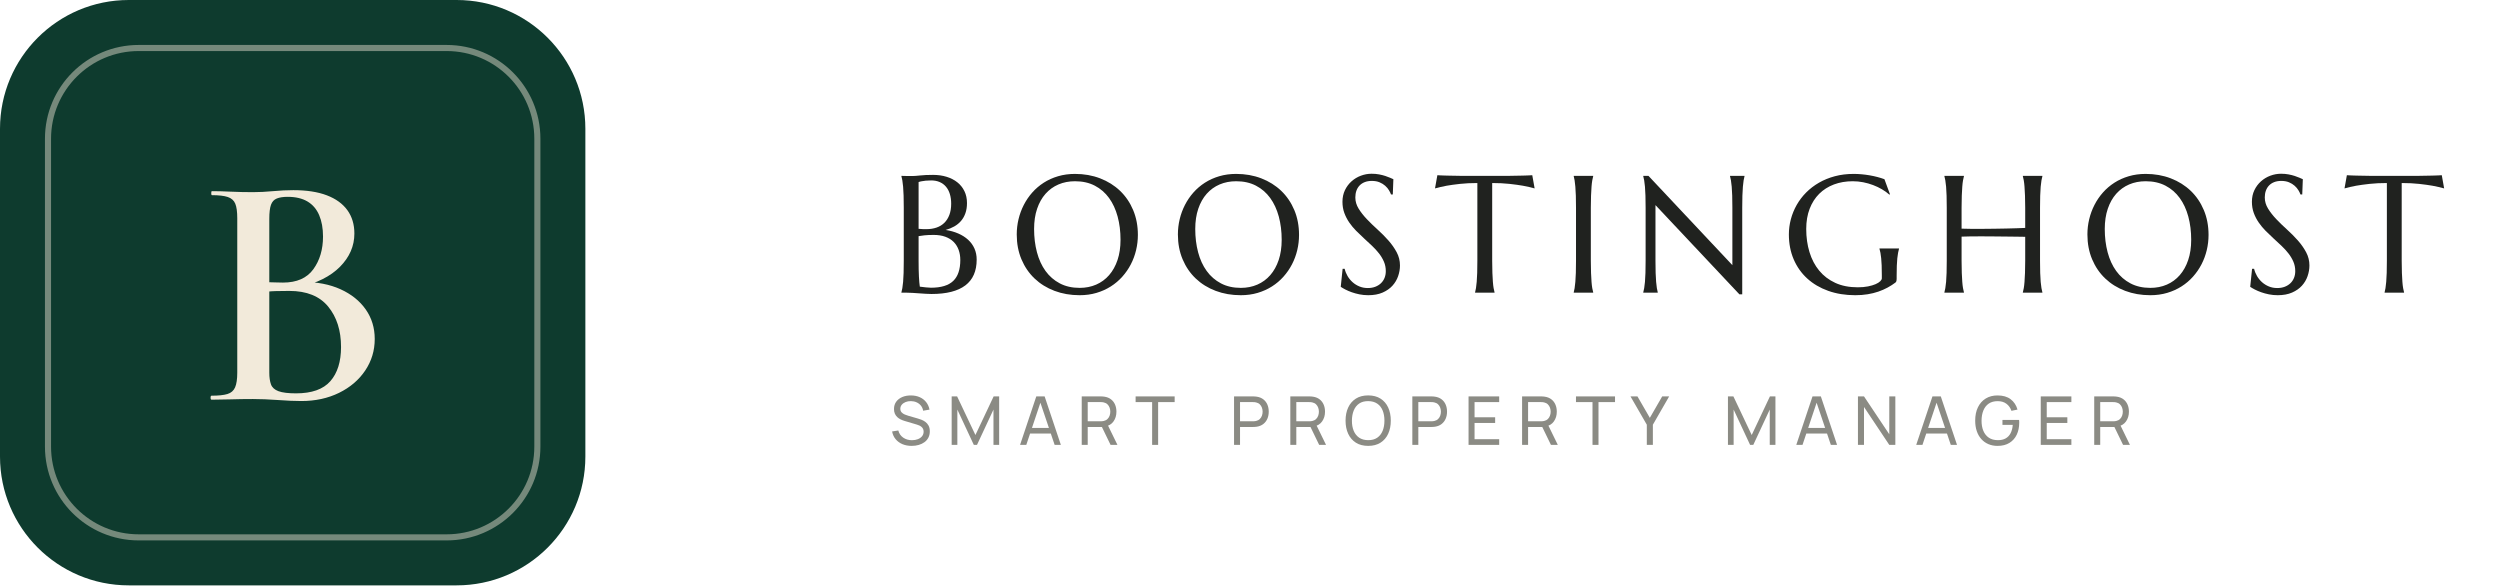
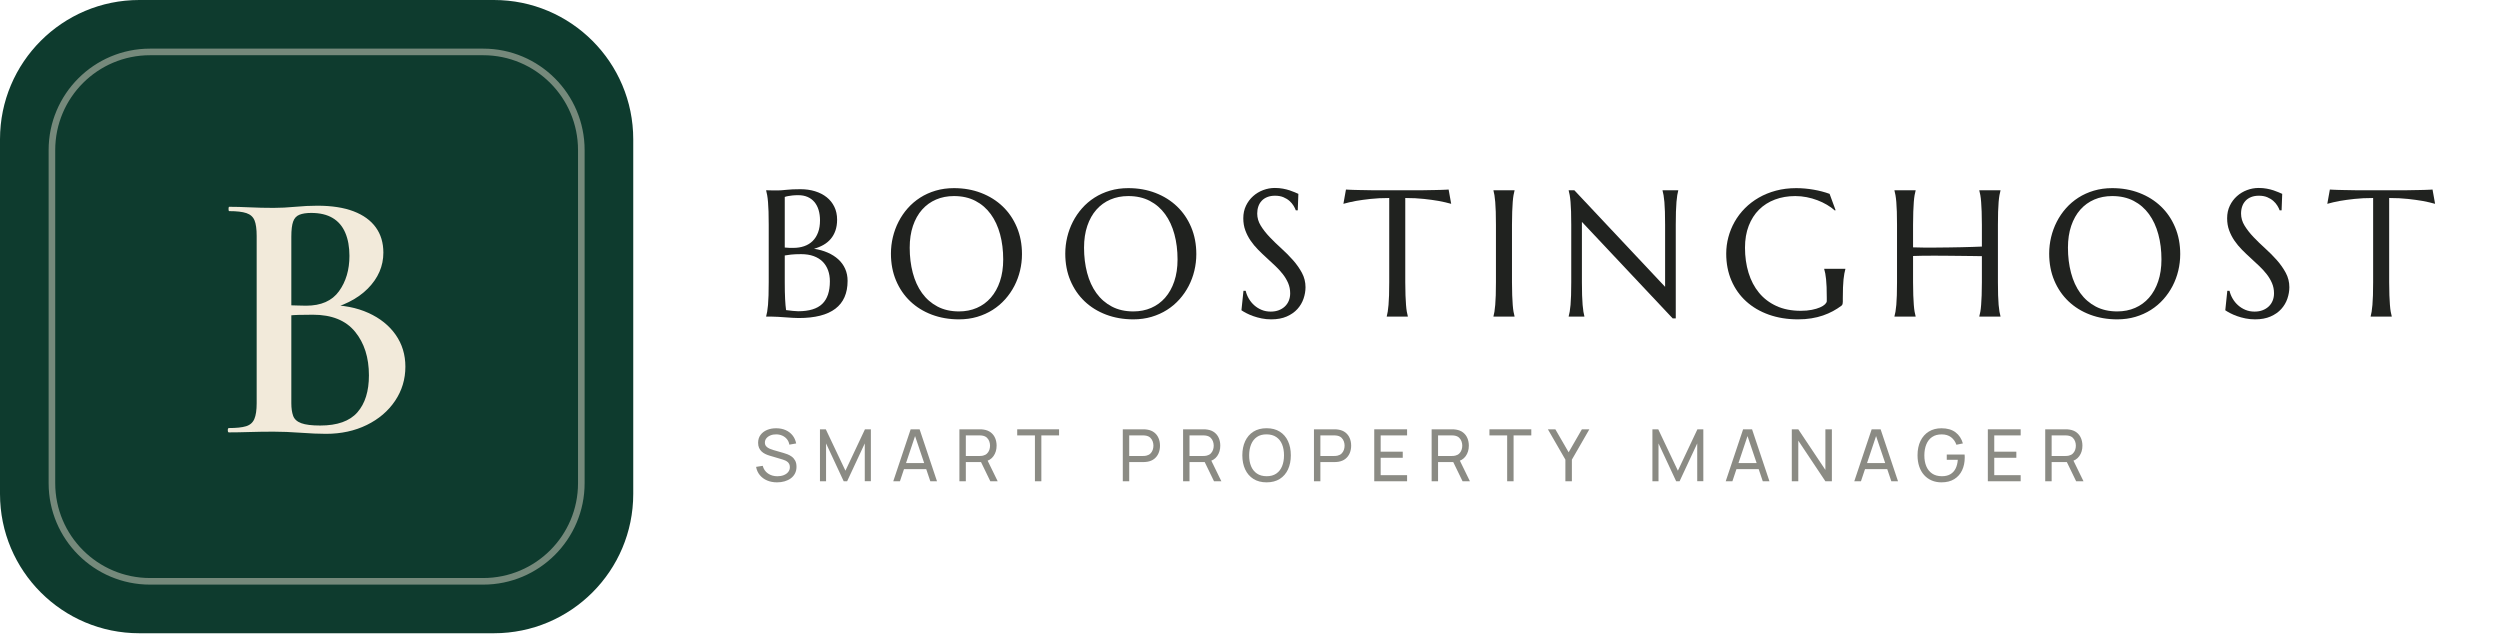
- <svg xmlns="http://www.w3.org/2000/svg" viewBox="0 0 410 96" width="410" height="96">
+ <svg xmlns="http://www.w3.org/2000/svg" viewBox="0 0 379 96" width="379" height="96">
  <rect width="96" height="96" rx="21.12" fill="#0E3B2E" />
  <rect x="7.872" y="7.872" width="80.256" height="80.256" rx="14.88" fill="none" stroke="rgba(242,234,218,0.45)" stroke-width="1.00" />
  <path fill="#F2EADA" transform="translate(32.40 65.55) scale(0.05472 -0.05472)" d="M304 337 315 353Q380 353 428.5 331.0Q477 309 504.0 270.5Q531 232 531 182Q531 130 502.5 87.5Q474 45 424.0 20.5Q374 -4 311 -4Q282 -4 241.0 -1.0Q200 2 166 2Q131 2 99.0 1.0Q67 0 42 0Q39 0 39.0 6.0Q39 12 42 12Q73 12 89.5 17.0Q106 22 112.5 37.0Q119 52 119 81V544Q119 573 113.0 587.5Q107 602 90.5 607.5Q74 613 43 613Q41 613 41.0 619.0Q41 625 43 625Q68 625 99.5 623.5Q131 622 166 622Q194 622 226.0 625.0Q258 628 287 628Q347 628 387.5 612.5Q428 597 449.0 568.0Q470 539 470 498Q470 442 427.0 398.5Q384 355 304 337ZM270 608Q250 608 237.5 603.0Q225 598 220.0 584.0Q215 570 215 542V346L179 353Q212 352 233.0 351.5Q254 351 256 351Q318 351 347.0 391.0Q376 431 376 489Q376 526 364.5 553.0Q353 580 329.5 594.0Q306 608 270 608ZM295 19Q366 19 398.0 55.5Q430 92 430 158Q430 232 391.5 279.0Q353 326 275 326Q260 326 235.0 325.5Q210 325 183 320L215 332V81Q215 60 220.0 46.0Q225 32 242.5 25.5Q260 19 295 19Z" />
  <g fill="#20221F">
-     <path transform="translate(145.92 48.00) scale(0.01336 -0.01336)" d="M172 1042Q172 1127 170.0 1190.5Q168 1254 164.0 1300.5Q160 1347 154.5 1378.0Q149 1409 143 1430V1434Q163 1433 185 1433Q204 1432 227.5 1432.0Q251 1432 276 1432Q312 1432 373.5 1439.0Q435 1446 532 1446Q622 1446 698.0 1422.5Q774 1399 829.5 1355.0Q885 1311 916.5 1246.5Q948 1182 948 1100Q948 1031 929.0 976.5Q910 922 875.5 881.5Q841 841 792.5 813.5Q744 786 686 770Q771 757 841.0 726.5Q911 696 961.5 650.0Q1012 604 1039.5 542.5Q1067 481 1067 406Q1067 195 928.0 89.5Q789 -16 512 -16Q482 -16 442.0 -13.5Q402 -11 360.5 -8.0Q319 -5 279.0 -2.5Q239 0 209 0H143V4Q149 25 154.5 56.0Q160 87 164.0 133.0Q168 179 170.0 242.5Q172 306 172 391ZM539 709Q471 709 425.0 704.0Q379 699 354 694V391Q354 274 358.0 198.0Q362 122 369 74Q407 69 445.0 65.0Q483 61 506 61Q693 61 779.5 144.5Q866 228 866 401Q866 469 845.5 525.5Q825 582 784.5 623.0Q744 664 682.5 686.5Q621 709 539 709ZM354 784Q382 781 404.0 780.5Q426 780 451 780Q519 780 575.0 799.5Q631 819 670.5 858.0Q710 897 732.0 955.5Q754 1014 754 1092Q754 1157 738.0 1210.0Q722 1263 690.5 1300.5Q659 1338 613.0 1358.0Q567 1378 508 1378Q470 1378 441.5 1375.0Q413 1372 393 1368Q370 1364 354 1358Z" />
-     <path transform="translate(165.65 48.00) scale(0.01336 -0.01336)" d="M797 1458Q964 1458 1105.5 1403.5Q1247 1349 1350.0 1250.5Q1453 1152 1511.0 1014.0Q1569 876 1569 709Q1569 614 1547.0 522.0Q1525 430 1482.5 348.0Q1440 266 1378.0 196.5Q1316 127 1236.5 76.5Q1157 26 1061.0 -2.5Q965 -31 854 -31Q687 -31 545.5 22.5Q404 76 301.0 174.0Q198 272 140.0 409.5Q82 547 82 715Q82 810 104.0 902.0Q126 994 168.5 1077.0Q211 1160 272.5 1229.5Q334 1299 413.5 1350.0Q493 1401 589.5 1429.5Q686 1458 797 1458ZM854 59Q965 59 1057.0 99.0Q1149 139 1215.5 215.0Q1282 291 1319.0 400.5Q1356 510 1356 649Q1356 803 1320.5 934.5Q1285 1066 1215.0 1162.5Q1145 1259 1040.5 1313.5Q936 1368 797 1368Q686 1368 594.0 1328.5Q502 1289 435.5 1214.0Q369 1139 332.0 1030.0Q295 921 295 782Q295 629 330.0 496.5Q365 364 435.0 267.0Q505 170 610.0 114.5Q715 59 854 59Z" />
-     <path transform="translate(192.08 48.00) scale(0.01336 -0.01336)" d="M797 1458Q964 1458 1105.5 1403.5Q1247 1349 1350.0 1250.5Q1453 1152 1511.0 1014.0Q1569 876 1569 709Q1569 614 1547.0 522.0Q1525 430 1482.5 348.0Q1440 266 1378.0 196.5Q1316 127 1236.5 76.5Q1157 26 1061.0 -2.5Q965 -31 854 -31Q687 -31 545.5 22.5Q404 76 301.0 174.0Q198 272 140.0 409.5Q82 547 82 715Q82 810 104.0 902.0Q126 994 168.5 1077.0Q211 1160 272.5 1229.5Q334 1299 413.5 1350.0Q493 1401 589.5 1429.5Q686 1458 797 1458ZM854 59Q965 59 1057.0 99.0Q1149 139 1215.5 215.0Q1282 291 1319.0 400.5Q1356 510 1356 649Q1356 803 1320.5 934.5Q1285 1066 1215.0 1162.5Q1145 1259 1040.5 1313.5Q936 1368 797 1368Q686 1368 594.0 1328.5Q502 1289 435.5 1214.0Q369 1139 332.0 1030.0Q295 921 295 782Q295 629 330.0 496.5Q365 364 435.0 267.0Q505 170 610.0 114.5Q715 59 854 59Z" />
-     <path transform="translate(218.52 48.00) scale(0.01336 -0.01336)" d="M741 1206H719Q711 1229 693.5 1258.0Q676 1287 647.5 1312.5Q619 1338 578.5 1355.0Q538 1372 483 1372Q434 1372 396.0 1357.0Q358 1342 332.5 1315.0Q307 1288 294.0 1251.0Q281 1214 281 1169Q281 1097 321.5 1031.5Q362 966 423.0 902.0Q484 838 555.0 774.0Q626 710 687.0 641.0Q748 572 788.5 496.5Q829 421 829 334Q829 269 806.5 203.5Q784 138 737.0 86.0Q690 34 616.0 1.5Q542 -31 440 -31Q383 -31 331.5 -20.5Q280 -10 236.5 5.5Q193 21 158.5 39.0Q124 57 102 72L125 293H150Q161 246 186.0 203.5Q211 161 247.5 128.5Q284 96 331.0 76.5Q378 57 434 57Q485 57 525.5 72.5Q566 88 595.0 115.5Q624 143 639.5 181.0Q655 219 655 264Q655 327 632.0 380.5Q609 434 571.5 482.0Q534 530 486.5 575.0Q439 620 389.0 665.5Q339 711 291.5 759.0Q244 807 206.5 861.5Q169 916 146.0 978.5Q123 1041 123 1116Q123 1195 153.5 1258.5Q184 1322 234.5 1367.0Q285 1412 349.0 1436.0Q413 1460 481 1460Q531 1460 573.0 1452.0Q615 1444 648.5 1433.0Q682 1422 707.0 1411.0Q732 1400 748 1393Z" />
-     <path transform="translate(235.34 48.00) scale(0.01336 -0.01336)" d="M520 1346Q402 1346 307.0 1335.5Q212 1325 143 1313Q63 1298 0 1280L29 1442Q41 1441 65.0 1440.0Q89 1439 118.5 1438.0Q148 1437 180.5 1436.5Q213 1436 242.0 1435.5Q271 1435 293.5 1434.5Q316 1434 326 1434H897Q907 1434 929.5 1434.5Q952 1435 981.0 1435.5Q1010 1436 1042.5 1436.5Q1075 1437 1104.5 1438.0Q1134 1439 1158.0 1440.0Q1182 1441 1194 1442L1223 1280Q1159 1298 1079 1313Q1010 1325 915.0 1335.5Q820 1346 702 1346V391Q702 306 704.5 242.5Q707 179 710.5 133.0Q714 87 719.5 56.0Q725 25 731 4V0H492V4Q498 25 503.0 56.0Q508 87 512.0 133.0Q516 179 518.0 242.5Q520 306 520 391Z" />
-     <path transform="translate(256.06 48.00) scale(0.01336 -0.01336)" d="M152 4Q158 25 163.0 56.0Q168 87 172.0 133.0Q176 179 178.0 242.5Q180 306 180 391V1042Q180 1127 178.0 1190.5Q176 1254 172.0 1300.5Q168 1347 163.0 1378.0Q158 1409 152 1430V1434H391V1430Q385 1409 379.5 1378.0Q374 1347 370.5 1300.5Q367 1254 364.5 1190.5Q362 1127 362 1042V391Q362 306 364.5 242.5Q367 179 370.5 133.0Q374 87 379.5 56.0Q385 25 391 4V0H152Z" />
-     <path transform="translate(267.69 48.00) scale(0.01336 -0.01336)" d="M199 1434 1229 338V1042Q1229 1127 1227.0 1190.5Q1225 1254 1221.0 1300.5Q1217 1347 1211.5 1378.0Q1206 1409 1200 1430V1434H1378V1430Q1372 1409 1367.0 1378.0Q1362 1347 1358.0 1300.5Q1354 1254 1352.0 1190.5Q1350 1127 1350 1042V-20H1315L285 1075V391Q285 306 287.0 242.5Q289 179 293.0 133.0Q297 87 302.0 56.0Q307 25 313 4V0H135V4Q141 25 146.5 56.0Q152 87 156.0 133.0Q160 179 162.0 242.5Q164 306 164 391V1042Q164 1127 162.0 1190.5Q160 1254 156.0 1300.5Q152 1347 146.5 1378.0Q141 1409 135 1430V1434Z" />
-     <path transform="translate(292.28 48.00) scale(0.01336 -0.01336)" d="M1405 168Q1405 157 1402.5 145.0Q1400 133 1391 125Q1346 91 1293.5 62.5Q1241 34 1180.0 13.0Q1119 -8 1048.5 -19.5Q978 -31 897 -31Q715 -31 565.0 22.5Q415 76 307.5 174.0Q200 272 141.0 409.5Q82 547 82 715Q82 810 106.5 902.0Q131 994 178.0 1077.0Q225 1160 294.0 1229.5Q363 1299 451.5 1350.0Q540 1401 646.5 1429.5Q753 1458 877 1458Q925 1458 975.0 1453.5Q1025 1449 1074.0 1440.5Q1123 1432 1168.5 1420.0Q1214 1408 1255 1393L1323 1208L1315 1204Q1276 1239 1225.0 1269.0Q1174 1299 1116.0 1321.0Q1058 1343 994.5 1355.5Q931 1368 866 1368Q740 1368 635.0 1328.5Q530 1289 454.5 1214.0Q379 1139 337.0 1030.0Q295 921 295 782Q295 629 335.0 498.0Q375 367 454.0 271.0Q533 175 651.5 120.5Q770 66 928 66Q998 66 1053.0 77.0Q1108 88 1146.0 104.5Q1184 121 1203.5 140.5Q1223 160 1223 176V215Q1223 285 1221.0 336.0Q1219 387 1215.0 424.5Q1211 462 1206.0 489.0Q1201 516 1194 539V543H1434V539Q1428 518 1422.5 489.5Q1417 461 1413.0 422.0Q1409 383 1407.0 330.5Q1405 278 1405 209Z" />
-     <path transform="translate(316.97 48.00) scale(0.01336 -0.01336)" d="M1135 686Q1095 687 1035.0 687.5Q975 688 904.5 689.0Q834 690 757.5 690.5Q681 691 608.0 691.5Q535 692 469.0 691.0Q403 690 354 688V391Q354 306 356.5 242.5Q359 179 362.5 133.0Q366 87 371.5 56.0Q377 25 383 4V0H143V4Q149 25 154.5 56.0Q160 87 164.0 133.0Q168 179 170.0 242.5Q172 306 172 391V1042Q172 1127 170.0 1190.5Q168 1254 164.0 1300.5Q160 1347 154.5 1378.0Q149 1409 143 1430V1434H383V1430Q377 1409 371.5 1378.0Q366 1347 362.5 1300.5Q359 1254 356.5 1190.5Q354 1127 354 1042V786Q406 784 472.0 783.5Q538 783 610.0 783.5Q682 784 756.5 785.0Q831 786 900.5 787.5Q970 789 1030.5 791.0Q1091 793 1135 795V1042Q1135 1127 1132.5 1190.5Q1130 1254 1126.5 1300.5Q1123 1347 1117.5 1378.0Q1112 1409 1106 1430V1434H1346V1430Q1340 1409 1334.5 1378.0Q1329 1347 1325.0 1300.5Q1321 1254 1319.0 1190.5Q1317 1127 1317 1042V391Q1317 306 1319.0 242.5Q1321 179 1325.0 133.0Q1329 87 1334.5 56.0Q1340 25 1346 4V0H1106V4Q1112 25 1117.5 56.0Q1123 87 1126.5 133.0Q1130 179 1132.5 242.5Q1135 306 1135 391Z" />
-     <path transform="translate(341.24 48.00) scale(0.01336 -0.01336)" d="M797 1458Q964 1458 1105.5 1403.5Q1247 1349 1350.0 1250.5Q1453 1152 1511.0 1014.0Q1569 876 1569 709Q1569 614 1547.0 522.0Q1525 430 1482.5 348.0Q1440 266 1378.0 196.5Q1316 127 1236.5 76.5Q1157 26 1061.0 -2.5Q965 -31 854 -31Q687 -31 545.5 22.5Q404 76 301.0 174.0Q198 272 140.0 409.5Q82 547 82 715Q82 810 104.0 902.0Q126 994 168.5 1077.0Q211 1160 272.5 1229.5Q334 1299 413.5 1350.0Q493 1401 589.5 1429.5Q686 1458 797 1458ZM854 59Q965 59 1057.0 99.0Q1149 139 1215.5 215.0Q1282 291 1319.0 400.5Q1356 510 1356 649Q1356 803 1320.5 934.5Q1285 1066 1215.0 1162.5Q1145 1259 1040.5 1313.5Q936 1368 797 1368Q686 1368 594.0 1328.5Q502 1289 435.5 1214.0Q369 1139 332.0 1030.0Q295 921 295 782Q295 629 330.0 496.5Q365 364 435.0 267.0Q505 170 610.0 114.5Q715 59 854 59Z" />
-     <path transform="translate(367.67 48.00) scale(0.01336 -0.01336)" d="M741 1206H719Q711 1229 693.5 1258.0Q676 1287 647.5 1312.5Q619 1338 578.5 1355.0Q538 1372 483 1372Q434 1372 396.0 1357.0Q358 1342 332.5 1315.0Q307 1288 294.0 1251.0Q281 1214 281 1169Q281 1097 321.5 1031.5Q362 966 423.0 902.0Q484 838 555.0 774.0Q626 710 687.0 641.0Q748 572 788.5 496.5Q829 421 829 334Q829 269 806.5 203.5Q784 138 737.0 86.0Q690 34 616.0 1.5Q542 -31 440 -31Q383 -31 331.5 -20.5Q280 -10 236.5 5.5Q193 21 158.5 39.0Q124 57 102 72L125 293H150Q161 246 186.0 203.5Q211 161 247.5 128.5Q284 96 331.0 76.5Q378 57 434 57Q485 57 525.5 72.5Q566 88 595.0 115.5Q624 143 639.5 181.0Q655 219 655 264Q655 327 632.0 380.5Q609 434 571.5 482.0Q534 530 486.5 575.0Q439 620 389.0 665.5Q339 711 291.5 759.0Q244 807 206.5 861.5Q169 916 146.0 978.5Q123 1041 123 1116Q123 1195 153.5 1258.5Q184 1322 234.5 1367.0Q285 1412 349.0 1436.0Q413 1460 481 1460Q531 1460 573.0 1452.0Q615 1444 648.5 1433.0Q682 1422 707.0 1411.0Q732 1400 748 1393Z" />
-     <path transform="translate(384.50 48.00) scale(0.01336 -0.01336)" d="M520 1346Q402 1346 307.0 1335.5Q212 1325 143 1313Q63 1298 0 1280L29 1442Q41 1441 65.0 1440.0Q89 1439 118.5 1438.0Q148 1437 180.5 1436.5Q213 1436 242.0 1435.5Q271 1435 293.5 1434.5Q316 1434 326 1434H897Q907 1434 929.5 1434.5Q952 1435 981.0 1435.5Q1010 1436 1042.5 1436.5Q1075 1437 1104.5 1438.0Q1134 1439 1158.0 1440.0Q1182 1441 1194 1442L1223 1280Q1159 1298 1079 1313Q1010 1325 915.0 1335.5Q820 1346 702 1346V391Q702 306 704.5 242.5Q707 179 710.5 133.0Q714 87 719.5 56.0Q725 25 731 4V0H492V4Q498 25 503.0 56.0Q508 87 512.0 133.0Q516 179 518.0 242.5Q520 306 520 391Z" />
+     <path transform="translate(114.24 48.00) scale(0.01336 -0.01336)" d="M172 1042Q172 1127 170.0 1190.5Q168 1254 164.0 1300.5Q160 1347 154.5 1378.0Q149 1409 143 1430V1434Q163 1433 185 1433Q204 1432 227.5 1432.0Q251 1432 276 1432Q312 1432 373.5 1439.0Q435 1446 532 1446Q622 1446 698.0 1422.5Q774 1399 829.5 1355.0Q885 1311 916.5 1246.5Q948 1182 948 1100Q948 1031 929.0 976.5Q910 922 875.5 881.5Q841 841 792.5 813.5Q744 786 686 770Q771 757 841.0 726.5Q911 696 961.5 650.0Q1012 604 1039.5 542.5Q1067 481 1067 406Q1067 195 928.0 89.5Q789 -16 512 -16Q482 -16 442.0 -13.5Q402 -11 360.5 -8.0Q319 -5 279.0 -2.5Q239 0 209 0H143V4Q149 25 154.5 56.0Q160 87 164.0 133.0Q168 179 170.0 242.5Q172 306 172 391ZM539 709Q471 709 425.0 704.0Q379 699 354 694V391Q354 274 358.0 198.0Q362 122 369 74Q407 69 445.0 65.0Q483 61 506 61Q693 61 779.5 144.5Q866 228 866 401Q866 469 845.5 525.5Q825 582 784.5 623.0Q744 664 682.5 686.5Q621 709 539 709ZM354 784Q382 781 404.0 780.5Q426 780 451 780Q519 780 575.0 799.5Q631 819 670.5 858.0Q710 897 732.0 955.5Q754 1014 754 1092Q754 1157 738.0 1210.0Q722 1263 690.5 1300.5Q659 1338 613.0 1358.0Q567 1378 508 1378Q470 1378 441.5 1375.0Q413 1372 393 1368Q370 1364 354 1358Z" />
+     <path transform="translate(133.97 48.00) scale(0.01336 -0.01336)" d="M797 1458Q964 1458 1105.5 1403.5Q1247 1349 1350.0 1250.5Q1453 1152 1511.0 1014.0Q1569 876 1569 709Q1569 614 1547.0 522.0Q1525 430 1482.5 348.0Q1440 266 1378.0 196.5Q1316 127 1236.5 76.5Q1157 26 1061.0 -2.5Q965 -31 854 -31Q687 -31 545.5 22.5Q404 76 301.0 174.0Q198 272 140.0 409.5Q82 547 82 715Q82 810 104.0 902.0Q126 994 168.5 1077.0Q211 1160 272.5 1229.5Q334 1299 413.5 1350.0Q493 1401 589.5 1429.5Q686 1458 797 1458ZM854 59Q965 59 1057.0 99.0Q1149 139 1215.5 215.0Q1282 291 1319.0 400.5Q1356 510 1356 649Q1356 803 1320.5 934.5Q1285 1066 1215.0 1162.5Q1145 1259 1040.5 1313.5Q936 1368 797 1368Q686 1368 594.0 1328.5Q502 1289 435.5 1214.0Q369 1139 332.0 1030.0Q295 921 295 782Q295 629 330.0 496.5Q365 364 435.0 267.0Q505 170 610.0 114.5Q715 59 854 59Z" />
+     <path transform="translate(160.40 48.00) scale(0.01336 -0.01336)" d="M797 1458Q964 1458 1105.5 1403.5Q1247 1349 1350.0 1250.5Q1453 1152 1511.0 1014.0Q1569 876 1569 709Q1569 614 1547.0 522.0Q1525 430 1482.5 348.0Q1440 266 1378.0 196.5Q1316 127 1236.5 76.5Q1157 26 1061.0 -2.5Q965 -31 854 -31Q687 -31 545.5 22.5Q404 76 301.0 174.0Q198 272 140.0 409.5Q82 547 82 715Q82 810 104.0 902.0Q126 994 168.5 1077.0Q211 1160 272.5 1229.5Q334 1299 413.5 1350.0Q493 1401 589.5 1429.5Q686 1458 797 1458ZM854 59Q965 59 1057.0 99.0Q1149 139 1215.5 215.0Q1282 291 1319.0 400.5Q1356 510 1356 649Q1356 803 1320.5 934.5Q1285 1066 1215.0 1162.5Q1145 1259 1040.5 1313.5Q936 1368 797 1368Q686 1368 594.0 1328.5Q502 1289 435.5 1214.0Q369 1139 332.0 1030.0Q295 921 295 782Q295 629 330.0 496.5Q365 364 435.0 267.0Q505 170 610.0 114.5Q715 59 854 59Z" />
+     <path transform="translate(186.84 48.00) scale(0.01336 -0.01336)" d="M741 1206H719Q711 1229 693.5 1258.0Q676 1287 647.5 1312.5Q619 1338 578.5 1355.0Q538 1372 483 1372Q434 1372 396.0 1357.0Q358 1342 332.5 1315.0Q307 1288 294.0 1251.0Q281 1214 281 1169Q281 1097 321.5 1031.5Q362 966 423.0 902.0Q484 838 555.0 774.0Q626 710 687.0 641.0Q748 572 788.5 496.5Q829 421 829 334Q829 269 806.5 203.5Q784 138 737.0 86.0Q690 34 616.0 1.5Q542 -31 440 -31Q383 -31 331.5 -20.5Q280 -10 236.5 5.5Q193 21 158.5 39.0Q124 57 102 72L125 293H150Q161 246 186.0 203.5Q211 161 247.5 128.5Q284 96 331.0 76.5Q378 57 434 57Q485 57 525.5 72.5Q566 88 595.0 115.5Q624 143 639.5 181.0Q655 219 655 264Q655 327 632.0 380.5Q609 434 571.5 482.0Q534 530 486.5 575.0Q439 620 389.0 665.5Q339 711 291.5 759.0Q244 807 206.5 861.5Q169 916 146.0 978.5Q123 1041 123 1116Q123 1195 153.5 1258.5Q184 1322 234.5 1367.0Q285 1412 349.0 1436.0Q413 1460 481 1460Q531 1460 573.0 1452.0Q615 1444 648.5 1433.0Q682 1422 707.0 1411.0Q732 1400 748 1393Z" />
+     <path transform="translate(203.66 48.00) scale(0.01336 -0.01336)" d="M520 1346Q402 1346 307.0 1335.5Q212 1325 143 1313Q63 1298 0 1280L29 1442Q41 1441 65.0 1440.0Q89 1439 118.5 1438.0Q148 1437 180.5 1436.5Q213 1436 242.0 1435.5Q271 1435 293.5 1434.5Q316 1434 326 1434H897Q907 1434 929.5 1434.5Q952 1435 981.0 1435.5Q1010 1436 1042.5 1436.5Q1075 1437 1104.5 1438.0Q1134 1439 1158.0 1440.0Q1182 1441 1194 1442L1223 1280Q1159 1298 1079 1313Q1010 1325 915.0 1335.5Q820 1346 702 1346V391Q702 306 704.5 242.5Q707 179 710.5 133.0Q714 87 719.5 56.0Q725 25 731 4V0H492V4Q498 25 503.0 56.0Q508 87 512.0 133.0Q516 179 518.0 242.5Q520 306 520 391Z" />
+     <path transform="translate(224.38 48.00) scale(0.01336 -0.01336)" d="M152 4Q158 25 163.0 56.0Q168 87 172.0 133.0Q176 179 178.0 242.5Q180 306 180 391V1042Q180 1127 178.0 1190.5Q176 1254 172.0 1300.5Q168 1347 163.0 1378.0Q158 1409 152 1430V1434H391V1430Q385 1409 379.5 1378.0Q374 1347 370.5 1300.5Q367 1254 364.5 1190.5Q362 1127 362 1042V391Q362 306 364.5 242.5Q367 179 370.5 133.0Q374 87 379.5 56.0Q385 25 391 4V0H152Z" />
+     <path transform="translate(236.01 48.00) scale(0.01336 -0.01336)" d="M199 1434 1229 338V1042Q1229 1127 1227.0 1190.5Q1225 1254 1221.0 1300.5Q1217 1347 1211.5 1378.0Q1206 1409 1200 1430V1434H1378V1430Q1372 1409 1367.0 1378.0Q1362 1347 1358.0 1300.5Q1354 1254 1352.0 1190.5Q1350 1127 1350 1042V-20H1315L285 1075V391Q285 306 287.0 242.5Q289 179 293.0 133.0Q297 87 302.0 56.0Q307 25 313 4V0H135V4Q141 25 146.5 56.0Q152 87 156.0 133.0Q160 179 162.0 242.5Q164 306 164 391V1042Q164 1127 162.0 1190.5Q160 1254 156.0 1300.5Q152 1347 146.5 1378.0Q141 1409 135 1430V1434Z" />
+     <path transform="translate(260.60 48.00) scale(0.01336 -0.01336)" d="M1405 168Q1405 157 1402.5 145.0Q1400 133 1391 125Q1346 91 1293.5 62.5Q1241 34 1180.0 13.0Q1119 -8 1048.5 -19.5Q978 -31 897 -31Q715 -31 565.0 22.5Q415 76 307.5 174.0Q200 272 141.0 409.5Q82 547 82 715Q82 810 106.5 902.0Q131 994 178.0 1077.0Q225 1160 294.0 1229.5Q363 1299 451.5 1350.0Q540 1401 646.5 1429.5Q753 1458 877 1458Q925 1458 975.0 1453.5Q1025 1449 1074.0 1440.5Q1123 1432 1168.5 1420.0Q1214 1408 1255 1393L1323 1208L1315 1204Q1276 1239 1225.0 1269.0Q1174 1299 1116.0 1321.0Q1058 1343 994.5 1355.5Q931 1368 866 1368Q740 1368 635.0 1328.5Q530 1289 454.5 1214.0Q379 1139 337.0 1030.0Q295 921 295 782Q295 629 335.0 498.0Q375 367 454.0 271.0Q533 175 651.5 120.5Q770 66 928 66Q998 66 1053.0 77.0Q1108 88 1146.0 104.5Q1184 121 1203.5 140.5Q1223 160 1223 176V215Q1223 285 1221.0 336.0Q1219 387 1215.0 424.5Q1211 462 1206.0 489.0Q1201 516 1194 539V543H1434V539Q1428 518 1422.5 489.5Q1417 461 1413.0 422.0Q1409 383 1407.0 330.5Q1405 278 1405 209Z" />
+     <path transform="translate(285.29 48.00) scale(0.01336 -0.01336)" d="M1135 686Q1095 687 1035.0 687.5Q975 688 904.5 689.0Q834 690 757.5 690.5Q681 691 608.0 691.5Q535 692 469.0 691.0Q403 690 354 688V391Q354 306 356.5 242.5Q359 179 362.5 133.0Q366 87 371.5 56.0Q377 25 383 4V0H143V4Q149 25 154.5 56.0Q160 87 164.0 133.0Q168 179 170.0 242.5Q172 306 172 391V1042Q172 1127 170.0 1190.5Q168 1254 164.0 1300.5Q160 1347 154.5 1378.0Q149 1409 143 1430V1434H383V1430Q377 1409 371.5 1378.0Q366 1347 362.5 1300.5Q359 1254 356.5 1190.5Q354 1127 354 1042V786Q406 784 472.0 783.5Q538 783 610.0 783.5Q682 784 756.5 785.0Q831 786 900.5 787.5Q970 789 1030.5 791.0Q1091 793 1135 795V1042Q1135 1127 1132.5 1190.5Q1130 1254 1126.5 1300.5Q1123 1347 1117.5 1378.0Q1112 1409 1106 1430V1434H1346V1430Q1340 1409 1334.5 1378.0Q1329 1347 1325.0 1300.5Q1321 1254 1319.0 1190.5Q1317 1127 1317 1042V391Q1317 306 1319.0 242.5Q1321 179 1325.0 133.0Q1329 87 1334.5 56.0Q1340 25 1346 4V0H1106V4Q1112 25 1117.5 56.0Q1123 87 1126.5 133.0Q1130 179 1132.5 242.5Q1135 306 1135 391Z" />
+     <path transform="translate(309.56 48.00) scale(0.01336 -0.01336)" d="M797 1458Q964 1458 1105.5 1403.5Q1247 1349 1350.0 1250.5Q1453 1152 1511.0 1014.0Q1569 876 1569 709Q1569 614 1547.0 522.0Q1525 430 1482.5 348.0Q1440 266 1378.0 196.5Q1316 127 1236.5 76.5Q1157 26 1061.0 -2.5Q965 -31 854 -31Q687 -31 545.5 22.5Q404 76 301.0 174.0Q198 272 140.0 409.5Q82 547 82 715Q82 810 104.0 902.0Q126 994 168.5 1077.0Q211 1160 272.5 1229.5Q334 1299 413.5 1350.0Q493 1401 589.5 1429.5Q686 1458 797 1458ZM854 59Q965 59 1057.0 99.0Q1149 139 1215.5 215.0Q1282 291 1319.0 400.5Q1356 510 1356 649Q1356 803 1320.5 934.5Q1285 1066 1215.0 1162.5Q1145 1259 1040.5 1313.5Q936 1368 797 1368Q686 1368 594.0 1328.5Q502 1289 435.5 1214.0Q369 1139 332.0 1030.0Q295 921 295 782Q295 629 330.0 496.5Q365 364 435.0 267.0Q505 170 610.0 114.5Q715 59 854 59Z" />
+     <path transform="translate(335.99 48.00) scale(0.01336 -0.01336)" d="M741 1206H719Q711 1229 693.5 1258.0Q676 1287 647.5 1312.5Q619 1338 578.5 1355.0Q538 1372 483 1372Q434 1372 396.0 1357.0Q358 1342 332.5 1315.0Q307 1288 294.0 1251.0Q281 1214 281 1169Q281 1097 321.5 1031.5Q362 966 423.0 902.0Q484 838 555.0 774.0Q626 710 687.0 641.0Q748 572 788.5 496.5Q829 421 829 334Q829 269 806.5 203.5Q784 138 737.0 86.0Q690 34 616.0 1.5Q542 -31 440 -31Q383 -31 331.5 -20.5Q280 -10 236.5 5.5Q193 21 158.5 39.0Q124 57 102 72L125 293H150Q161 246 186.0 203.5Q211 161 247.5 128.5Q284 96 331.0 76.5Q378 57 434 57Q485 57 525.5 72.5Q566 88 595.0 115.5Q624 143 639.5 181.0Q655 219 655 264Q655 327 632.0 380.5Q609 434 571.5 482.0Q534 530 486.5 575.0Q439 620 389.0 665.5Q339 711 291.5 759.0Q244 807 206.5 861.5Q169 916 146.0 978.5Q123 1041 123 1116Q123 1195 153.5 1258.5Q184 1322 234.5 1367.0Q285 1412 349.0 1436.0Q413 1460 481 1460Q531 1460 573.0 1452.0Q615 1444 648.5 1433.0Q682 1422 707.0 1411.0Q732 1400 748 1393Z" />
+     <path transform="translate(352.82 48.00) scale(0.01336 -0.01336)" d="M520 1346Q402 1346 307.0 1335.5Q212 1325 143 1313Q63 1298 0 1280L29 1442Q41 1441 65.0 1440.0Q89 1439 118.5 1438.0Q148 1437 180.5 1436.5Q213 1436 242.0 1435.5Q271 1435 293.5 1434.5Q316 1434 326 1434H897Q907 1434 929.5 1434.5Q952 1435 981.0 1435.5Q1010 1436 1042.5 1436.5Q1075 1437 1104.5 1438.0Q1134 1439 1158.0 1440.0Q1182 1441 1194 1442L1223 1280Q1159 1298 1079 1313Q1010 1325 915.0 1335.5Q820 1346 702 1346V391Q702 306 704.5 242.5Q707 179 710.5 133.0Q714 87 719.5 56.0Q725 25 731 4V0H492V4Q498 25 503.0 56.0Q508 87 512.0 133.0Q516 179 518.0 242.5Q520 306 520 391Z" />
  </g>
  <g fill="#8B8B84">
-     <path transform="translate(145.92 72.96) scale(0.00552 -0.00552)" d="M651 -30Q498 -30 375.5 22.0Q253 74 173.5 170.5Q94 267 70 399L254 428Q289 292 399.5 215.5Q510 139 660 139Q757 139 835.5 169.5Q914 200 960.0 257.0Q1006 314 1006 392Q1006 440 989.5 474.5Q973 509 944.5 533.5Q916 558 880.0 575.0Q844 592 805 603L438 712Q378 730 322.0 757.5Q266 785 222.0 826.5Q178 868 152.0 926.5Q126 985 126 1065Q126 1193 192.5 1283.5Q259 1374 373.0 1422.0Q487 1470 630 1469Q775 1468 889.5 1417.5Q1004 1367 1079.5 1273.0Q1155 1179 1181 1048L992 1015Q977 1103 925.5 1166.5Q874 1230 797.0 1264.5Q720 1299 628 1300Q540 1301 469.0 1272.0Q398 1243 356.0 1191.5Q314 1140 314 1073Q314 1007 352.0 966.5Q390 926 445.5 902.5Q501 879 554 864L828 785Q875 772 936.5 749.0Q998 726 1056.0 684.5Q1114 643 1152.0 574.5Q1190 506 1190 402Q1190 298 1148.5 217.0Q1107 136 1033.0 81.5Q959 27 861.0 -1.5Q763 -30 651 -30Z" />
-     <path transform="translate(155.30 72.96) scale(0.00552 -0.00552)" d="M140 0V1440H302L846 293L1387 1440H1551V1H1382V1049L893 0H798L309 1049V0Z" />
-     <path transform="translate(167.07 72.96) scale(0.00552 -0.00552)" d="M40 0 522 1440H770L1252 0H1067L616 1336H672L225 0ZM272 337V504H1020V337Z" />
-     <path transform="translate(176.63 72.96) scale(0.00552 -0.00552)" d="M140 0V1440H709Q730 1440 759.0 1438.5Q788 1437 815 1432Q932 1414 1011.5 1352.0Q1091 1290 1131.0 1195.5Q1171 1101 1171 986Q1171 819 1084.0 696.5Q997 574 829 543L761 532H318V0ZM997 0 713 586 889 640 1201 0ZM318 701H703Q722 701 746.5 703.0Q771 705 793 710Q862 726 905.5 768.5Q949 811 969.0 868.5Q989 926 989 986Q989 1046 969.0 1103.5Q949 1161 905.5 1204.0Q862 1247 793 1262Q771 1268 746.5 1269.5Q722 1271 703 1271H318Z" />
-     <path transform="translate(186.13 72.96) scale(0.00552 -0.00552)" d="M511 0V1271H20V1440H1180V1271H689V0Z" />
-     <path transform="translate(201.61 72.96) scale(0.00552 -0.00552)" d="M140 0V1440H709Q730 1440 759.0 1438.5Q788 1437 815 1432Q932 1414 1011.5 1352.0Q1091 1290 1131.0 1195.5Q1171 1101 1171 986Q1171 872 1130.5 777.5Q1090 683 1010.5 620.5Q931 558 815 540Q788 536 759.0 534.0Q730 532 709 532H318V0ZM318 701H703Q722 701 746.5 703.0Q771 705 793 710Q862 726 905.5 768.5Q949 811 969.0 868.5Q989 926 989 986Q989 1046 969.0 1103.5Q949 1161 905.5 1204.0Q862 1247 793 1262Q771 1268 746.5 1269.5Q722 1271 703 1271H318Z" />
-     <path transform="translate(210.84 72.96) scale(0.00552 -0.00552)" d="M140 0V1440H709Q730 1440 759.0 1438.5Q788 1437 815 1432Q932 1414 1011.5 1352.0Q1091 1290 1131.0 1195.5Q1171 1101 1171 986Q1171 819 1084.0 696.5Q997 574 829 543L761 532H318V0ZM997 0 713 586 889 640 1201 0ZM318 701H703Q722 701 746.5 703.0Q771 705 793 710Q862 726 905.5 768.5Q949 811 969.0 868.5Q989 926 989 986Q989 1046 969.0 1103.5Q949 1161 905.5 1204.0Q862 1247 793 1262Q771 1268 746.5 1269.5Q722 1271 703 1271H318Z" />
-     <path transform="translate(220.34 72.96) scale(0.00552 -0.00552)" d="M732 -30Q517 -30 367.0 65.0Q217 160 138.5 329.0Q60 498 60 720Q60 942 138.5 1111.0Q217 1280 367.0 1375.0Q517 1470 732 1470Q948 1470 1098.0 1375.0Q1248 1280 1326.0 1111.0Q1404 942 1404 720Q1404 498 1326.0 329.0Q1248 160 1098.0 65.0Q948 -30 732 -30ZM732 140Q893 139 1000.5 212.5Q1108 286 1161.5 417.0Q1215 548 1215 720Q1215 893 1161.5 1023.0Q1108 1153 1000.5 1226.0Q893 1299 732 1300Q571 1301 464.5 1228.0Q358 1155 304.0 1024.0Q250 893 249 720Q248 548 302.0 418.0Q356 288 463.5 214.5Q571 141 732 140Z" />
-     <path transform="translate(230.85 72.96) scale(0.00552 -0.00552)" d="M140 0V1440H709Q730 1440 759.0 1438.5Q788 1437 815 1432Q932 1414 1011.5 1352.0Q1091 1290 1131.0 1195.5Q1171 1101 1171 986Q1171 872 1130.5 777.5Q1090 683 1010.5 620.5Q931 558 815 540Q788 536 759.0 534.0Q730 532 709 532H318V0ZM318 701H703Q722 701 746.5 703.0Q771 705 793 710Q862 726 905.5 768.5Q949 811 969.0 868.5Q989 926 989 986Q989 1046 969.0 1103.5Q949 1161 905.5 1204.0Q862 1247 793 1262Q771 1268 746.5 1269.5Q722 1271 703 1271H318Z" />
-     <path transform="translate(240.07 72.96) scale(0.00552 -0.00552)" d="M140 0V1440H1050V1271H318V820H930V651H318V169H1050V0Z" />
-     <path transform="translate(248.85 72.96) scale(0.00552 -0.00552)" d="M140 0V1440H709Q730 1440 759.0 1438.5Q788 1437 815 1432Q932 1414 1011.5 1352.0Q1091 1290 1131.0 1195.5Q1171 1101 1171 986Q1171 819 1084.0 696.5Q997 574 829 543L761 532H318V0ZM997 0 713 586 889 640 1201 0ZM318 701H703Q722 701 746.5 703.0Q771 705 793 710Q862 726 905.5 768.5Q949 811 969.0 868.5Q989 926 989 986Q989 1046 969.0 1103.5Q949 1161 905.5 1204.0Q862 1247 793 1262Q771 1268 746.5 1269.5Q722 1271 703 1271H318Z" />
-     <path transform="translate(258.35 72.96) scale(0.00552 -0.00552)" d="M511 0V1271H20V1440H1180V1271H689V0Z" />
-     <path transform="translate(267.40 72.96) scale(0.00552 -0.00552)" d="M485 0V599L0 1440H207L575 803L942 1440H1149L665 599V0Z" />
-     <path transform="translate(282.61 72.96) scale(0.00552 -0.00552)" d="M140 0V1440H302L846 293L1387 1440H1551V1H1382V1049L893 0H798L309 1049V0Z" />
-     <path transform="translate(294.37 72.96) scale(0.00552 -0.00552)" d="M40 0 522 1440H770L1252 0H1067L616 1336H672L225 0ZM272 337V504H1020V337Z" />
-     <path transform="translate(303.93 72.96) scale(0.00552 -0.00552)" d="M140 0V1440H320L1071 315V1440H1251V0H1071L320 1126V0Z" />
-     <path transform="translate(314.04 72.96) scale(0.00552 -0.00552)" d="M40 0 522 1440H770L1252 0H1067L616 1336H672L225 0ZM272 337V504H1020V337Z" />
-     <path transform="translate(323.60 72.96) scale(0.00552 -0.00552)" d="M723 -30Q575 -30 453.0 22.0Q331 74 243.0 171.5Q155 269 107.5 407.5Q60 546 60 720Q60 950 142.0 1118.0Q224 1286 373.0 1377.5Q522 1469 723 1469Q965 1469 1113.0 1356.5Q1261 1244 1317 1049L1137 1012Q1092 1143 989.0 1221.0Q886 1299 732 1299Q571 1300 464.5 1227.5Q358 1155 304.0 1024.0Q250 893 249 720Q248 548 302.0 418.0Q356 288 463.5 214.5Q571 141 732 140Q871 139 966.0 193.0Q1061 247 1113.0 349.0Q1165 451 1176 594H870V741H1364Q1367 721 1367.5 693.5Q1368 666 1368 656Q1368 459 1294.5 303.5Q1221 148 1077.5 59.0Q934 -30 723 -30Z" />
-     <path transform="translate(333.91 72.96) scale(0.00552 -0.00552)" d="M140 0V1440H1050V1271H318V820H930V651H318V169H1050V0Z" />
-     <path transform="translate(342.68 72.96) scale(0.00552 -0.00552)" d="M140 0V1440H709Q730 1440 759.0 1438.5Q788 1437 815 1432Q932 1414 1011.5 1352.0Q1091 1290 1131.0 1195.5Q1171 1101 1171 986Q1171 819 1084.0 696.5Q997 574 829 543L761 532H318V0ZM997 0 713 586 889 640 1201 0ZM318 701H703Q722 701 746.5 703.0Q771 705 793 710Q862 726 905.5 768.5Q949 811 969.0 868.5Q989 926 989 986Q989 1046 969.0 1103.5Q949 1161 905.5 1204.0Q862 1247 793 1262Q771 1268 746.5 1269.5Q722 1271 703 1271H318Z" />
+     <path transform="translate(114.24 72.96) scale(0.00547 -0.00547)" d="M651 -30Q498 -30 375.5 22.0Q253 74 173.5 170.5Q94 267 70 399L254 428Q289 292 399.5 215.5Q510 139 660 139Q757 139 835.5 169.5Q914 200 960.0 257.0Q1006 314 1006 392Q1006 440 989.5 474.5Q973 509 944.5 533.5Q916 558 880.0 575.0Q844 592 805 603L438 712Q378 730 322.0 757.5Q266 785 222.0 826.5Q178 868 152.0 926.5Q126 985 126 1065Q126 1193 192.5 1283.5Q259 1374 373.0 1422.0Q487 1470 630 1469Q775 1468 889.5 1417.5Q1004 1367 1079.5 1273.0Q1155 1179 1181 1048L992 1015Q977 1103 925.5 1166.5Q874 1230 797.0 1264.5Q720 1299 628 1300Q540 1301 469.0 1272.0Q398 1243 356.0 1191.5Q314 1140 314 1073Q314 1007 352.0 966.5Q390 926 445.5 902.5Q501 879 554 864L828 785Q875 772 936.5 749.0Q998 726 1056.0 684.5Q1114 643 1152.0 574.5Q1190 506 1190 402Q1190 298 1148.5 217.0Q1107 136 1033.0 81.5Q959 27 861.0 -1.5Q763 -30 651 -30Z" />
+     <path transform="translate(123.54 72.96) scale(0.00547 -0.00547)" d="M140 0V1440H302L846 293L1387 1440H1551V1H1382V1049L893 0H798L309 1049V0Z" />
+     <path transform="translate(135.20 72.96) scale(0.00547 -0.00547)" d="M40 0 522 1440H770L1252 0H1067L616 1336H672L225 0ZM272 337V504H1020V337Z" />
+     <path transform="translate(144.68 72.96) scale(0.00547 -0.00547)" d="M140 0V1440H709Q730 1440 759.0 1438.5Q788 1437 815 1432Q932 1414 1011.5 1352.0Q1091 1290 1131.0 1195.5Q1171 1101 1171 986Q1171 819 1084.0 696.5Q997 574 829 543L761 532H318V0ZM997 0 713 586 889 640 1201 0ZM318 701H703Q722 701 746.5 703.0Q771 705 793 710Q862 726 905.5 768.5Q949 811 969.0 868.5Q989 926 989 986Q989 1046 969.0 1103.5Q949 1161 905.5 1204.0Q862 1247 793 1262Q771 1268 746.5 1269.5Q722 1271 703 1271H318Z" />
+     <path transform="translate(154.10 72.96) scale(0.00547 -0.00547)" d="M511 0V1271H20V1440H1180V1271H689V0Z" />
+     <path transform="translate(169.45 72.96) scale(0.00547 -0.00547)" d="M140 0V1440H709Q730 1440 759.0 1438.5Q788 1437 815 1432Q932 1414 1011.5 1352.0Q1091 1290 1131.0 1195.5Q1171 1101 1171 986Q1171 872 1130.5 777.5Q1090 683 1010.5 620.5Q931 558 815 540Q788 536 759.0 534.0Q730 532 709 532H318V0ZM318 701H703Q722 701 746.5 703.0Q771 705 793 710Q862 726 905.5 768.5Q949 811 969.0 868.5Q989 926 989 986Q989 1046 969.0 1103.5Q949 1161 905.5 1204.0Q862 1247 793 1262Q771 1268 746.5 1269.5Q722 1271 703 1271H318Z" />
+     <path transform="translate(178.59 72.96) scale(0.00547 -0.00547)" d="M140 0V1440H709Q730 1440 759.0 1438.5Q788 1437 815 1432Q932 1414 1011.5 1352.0Q1091 1290 1131.0 1195.5Q1171 1101 1171 986Q1171 819 1084.0 696.5Q997 574 829 543L761 532H318V0ZM997 0 713 586 889 640 1201 0ZM318 701H703Q722 701 746.5 703.0Q771 705 793 710Q862 726 905.5 768.5Q949 811 969.0 868.5Q989 926 989 986Q989 1046 969.0 1103.5Q949 1161 905.5 1204.0Q862 1247 793 1262Q771 1268 746.5 1269.5Q722 1271 703 1271H318Z" />
+     <path transform="translate(188.01 72.96) scale(0.00547 -0.00547)" d="M732 -30Q517 -30 367.0 65.0Q217 160 138.5 329.0Q60 498 60 720Q60 942 138.5 1111.0Q217 1280 367.0 1375.0Q517 1470 732 1470Q948 1470 1098.0 1375.0Q1248 1280 1326.0 1111.0Q1404 942 1404 720Q1404 498 1326.0 329.0Q1248 160 1098.0 65.0Q948 -30 732 -30ZM732 140Q893 139 1000.5 212.5Q1108 286 1161.5 417.0Q1215 548 1215 720Q1215 893 1161.5 1023.0Q1108 1153 1000.5 1226.0Q893 1299 732 1300Q571 1301 464.5 1228.0Q358 1155 304.0 1024.0Q250 893 249 720Q248 548 302.0 418.0Q356 288 463.5 214.5Q571 141 732 140Z" />
+     <path transform="translate(198.43 72.96) scale(0.00547 -0.00547)" d="M140 0V1440H709Q730 1440 759.0 1438.5Q788 1437 815 1432Q932 1414 1011.5 1352.0Q1091 1290 1131.0 1195.5Q1171 1101 1171 986Q1171 872 1130.5 777.5Q1090 683 1010.5 620.5Q931 558 815 540Q788 536 759.0 534.0Q730 532 709 532H318V0ZM318 701H703Q722 701 746.5 703.0Q771 705 793 710Q862 726 905.5 768.5Q949 811 969.0 868.5Q989 926 989 986Q989 1046 969.0 1103.5Q949 1161 905.5 1204.0Q862 1247 793 1262Q771 1268 746.5 1269.5Q722 1271 703 1271H318Z" />
+     <path transform="translate(207.57 72.96) scale(0.00547 -0.00547)" d="M140 0V1440H1050V1271H318V820H930V651H318V169H1050V0Z" />
+     <path transform="translate(216.27 72.96) scale(0.00547 -0.00547)" d="M140 0V1440H709Q730 1440 759.0 1438.5Q788 1437 815 1432Q932 1414 1011.5 1352.0Q1091 1290 1131.0 1195.5Q1171 1101 1171 986Q1171 819 1084.0 696.5Q997 574 829 543L761 532H318V0ZM997 0 713 586 889 640 1201 0ZM318 701H703Q722 701 746.5 703.0Q771 705 793 710Q862 726 905.5 768.5Q949 811 969.0 868.5Q989 926 989 986Q989 1046 969.0 1103.5Q949 1161 905.5 1204.0Q862 1247 793 1262Q771 1268 746.5 1269.5Q722 1271 703 1271H318Z" />
+     <path transform="translate(225.69 72.96) scale(0.00547 -0.00547)" d="M511 0V1271H20V1440H1180V1271H689V0Z" />
+     <path transform="translate(234.66 72.96) scale(0.00547 -0.00547)" d="M485 0V599L0 1440H207L575 803L942 1440H1149L665 599V0Z" />
+     <path transform="translate(249.74 72.96) scale(0.00547 -0.00547)" d="M140 0V1440H302L846 293L1387 1440H1551V1H1382V1049L893 0H798L309 1049V0Z" />
+     <path transform="translate(261.40 72.96) scale(0.00547 -0.00547)" d="M40 0 522 1440H770L1252 0H1067L616 1336H672L225 0ZM272 337V504H1020V337Z" />
+     <path transform="translate(270.87 72.96) scale(0.00547 -0.00547)" d="M140 0V1440H320L1071 315V1440H1251V0H1071L320 1126V0Z" />
+     <path transform="translate(280.89 72.96) scale(0.00547 -0.00547)" d="M40 0 522 1440H770L1252 0H1067L616 1336H672L225 0ZM272 337V504H1020V337Z" />
+     <path transform="translate(290.37 72.96) scale(0.00547 -0.00547)" d="M723 -30Q575 -30 453.0 22.0Q331 74 243.0 171.5Q155 269 107.5 407.5Q60 546 60 720Q60 950 142.0 1118.0Q224 1286 373.0 1377.5Q522 1469 723 1469Q965 1469 1113.0 1356.5Q1261 1244 1317 1049L1137 1012Q1092 1143 989.0 1221.0Q886 1299 732 1299Q571 1300 464.5 1227.5Q358 1155 304.0 1024.0Q250 893 249 720Q248 548 302.0 418.0Q356 288 463.5 214.5Q571 141 732 140Q871 139 966.0 193.0Q1061 247 1113.0 349.0Q1165 451 1176 594H870V741H1364Q1367 721 1367.5 693.5Q1368 666 1368 656Q1368 459 1294.5 303.5Q1221 148 1077.5 59.0Q934 -30 723 -30Z" />
+     <path transform="translate(300.59 72.96) scale(0.00547 -0.00547)" d="M140 0V1440H1050V1271H318V820H930V651H318V169H1050V0Z" />
+     <path transform="translate(309.29 72.96) scale(0.00547 -0.00547)" d="M140 0V1440H709Q730 1440 759.0 1438.5Q788 1437 815 1432Q932 1414 1011.5 1352.0Q1091 1290 1131.0 1195.5Q1171 1101 1171 986Q1171 819 1084.0 696.5Q997 574 829 543L761 532H318V0ZM997 0 713 586 889 640 1201 0ZM318 701H703Q722 701 746.5 703.0Q771 705 793 710Q862 726 905.5 768.5Q949 811 969.0 868.5Q989 926 989 986Q989 1046 969.0 1103.5Q949 1161 905.5 1204.0Q862 1247 793 1262Q771 1268 746.5 1269.5Q722 1271 703 1271H318Z" />
  </g>
</svg>
